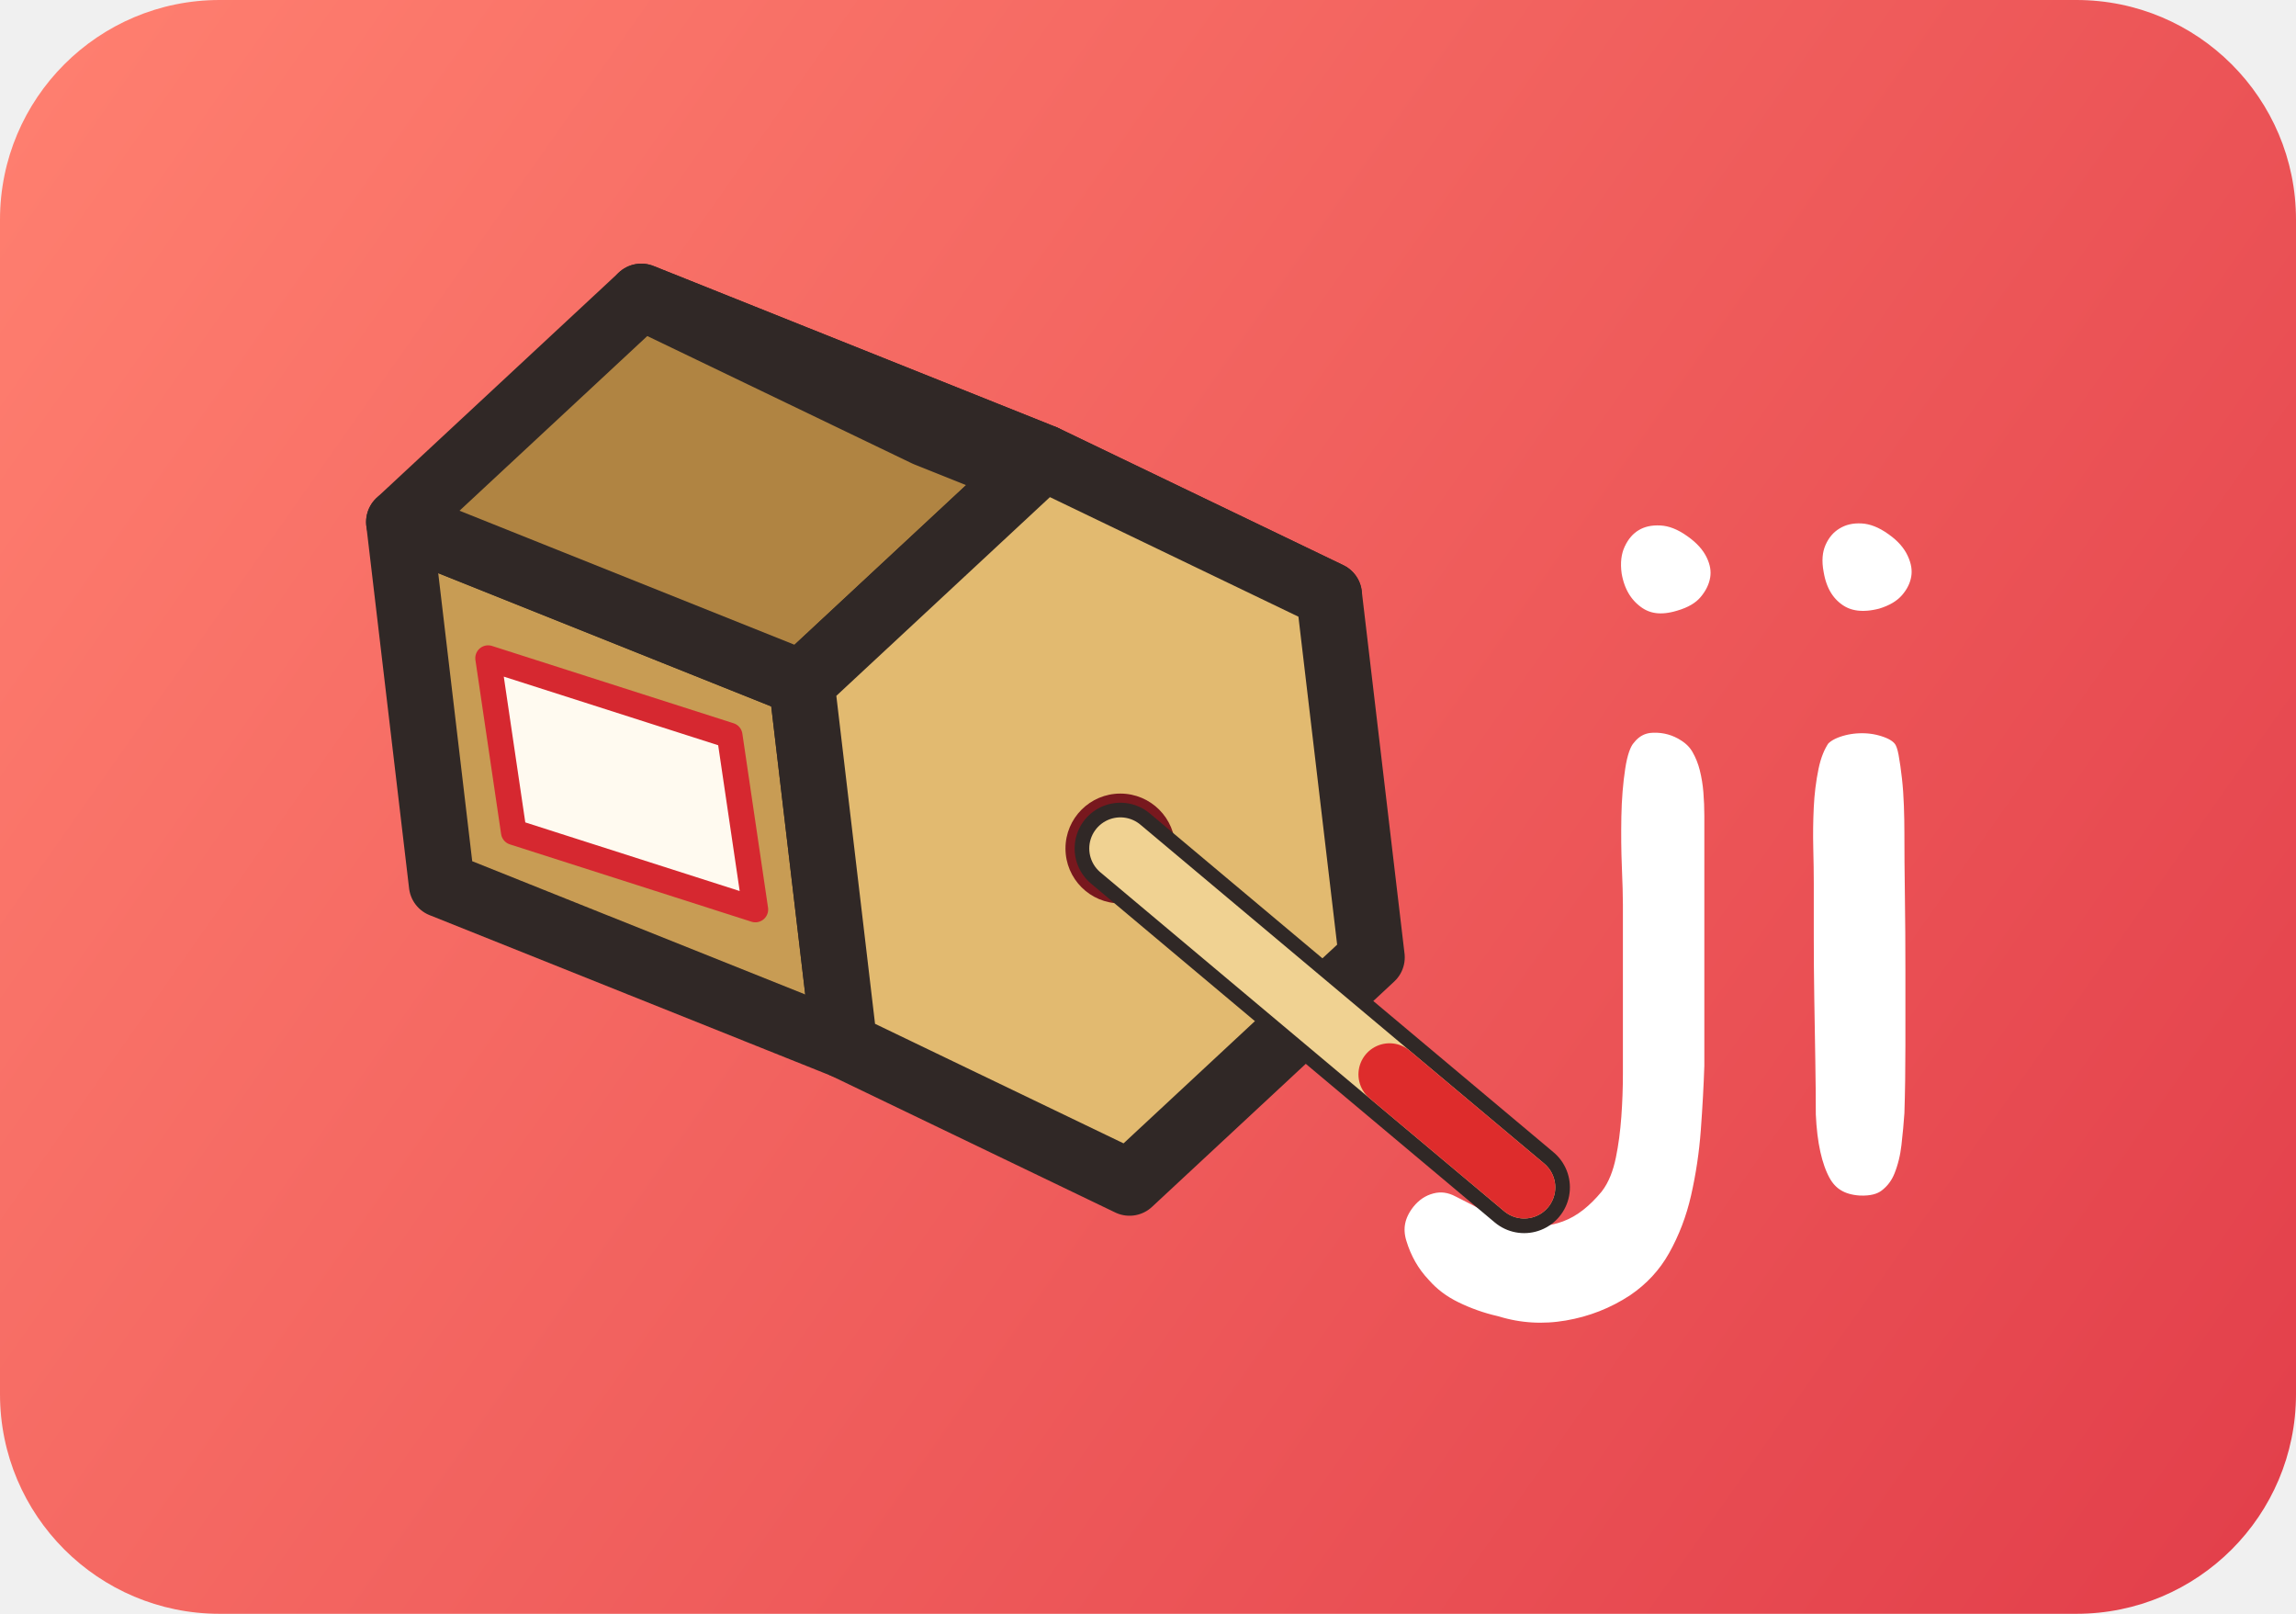
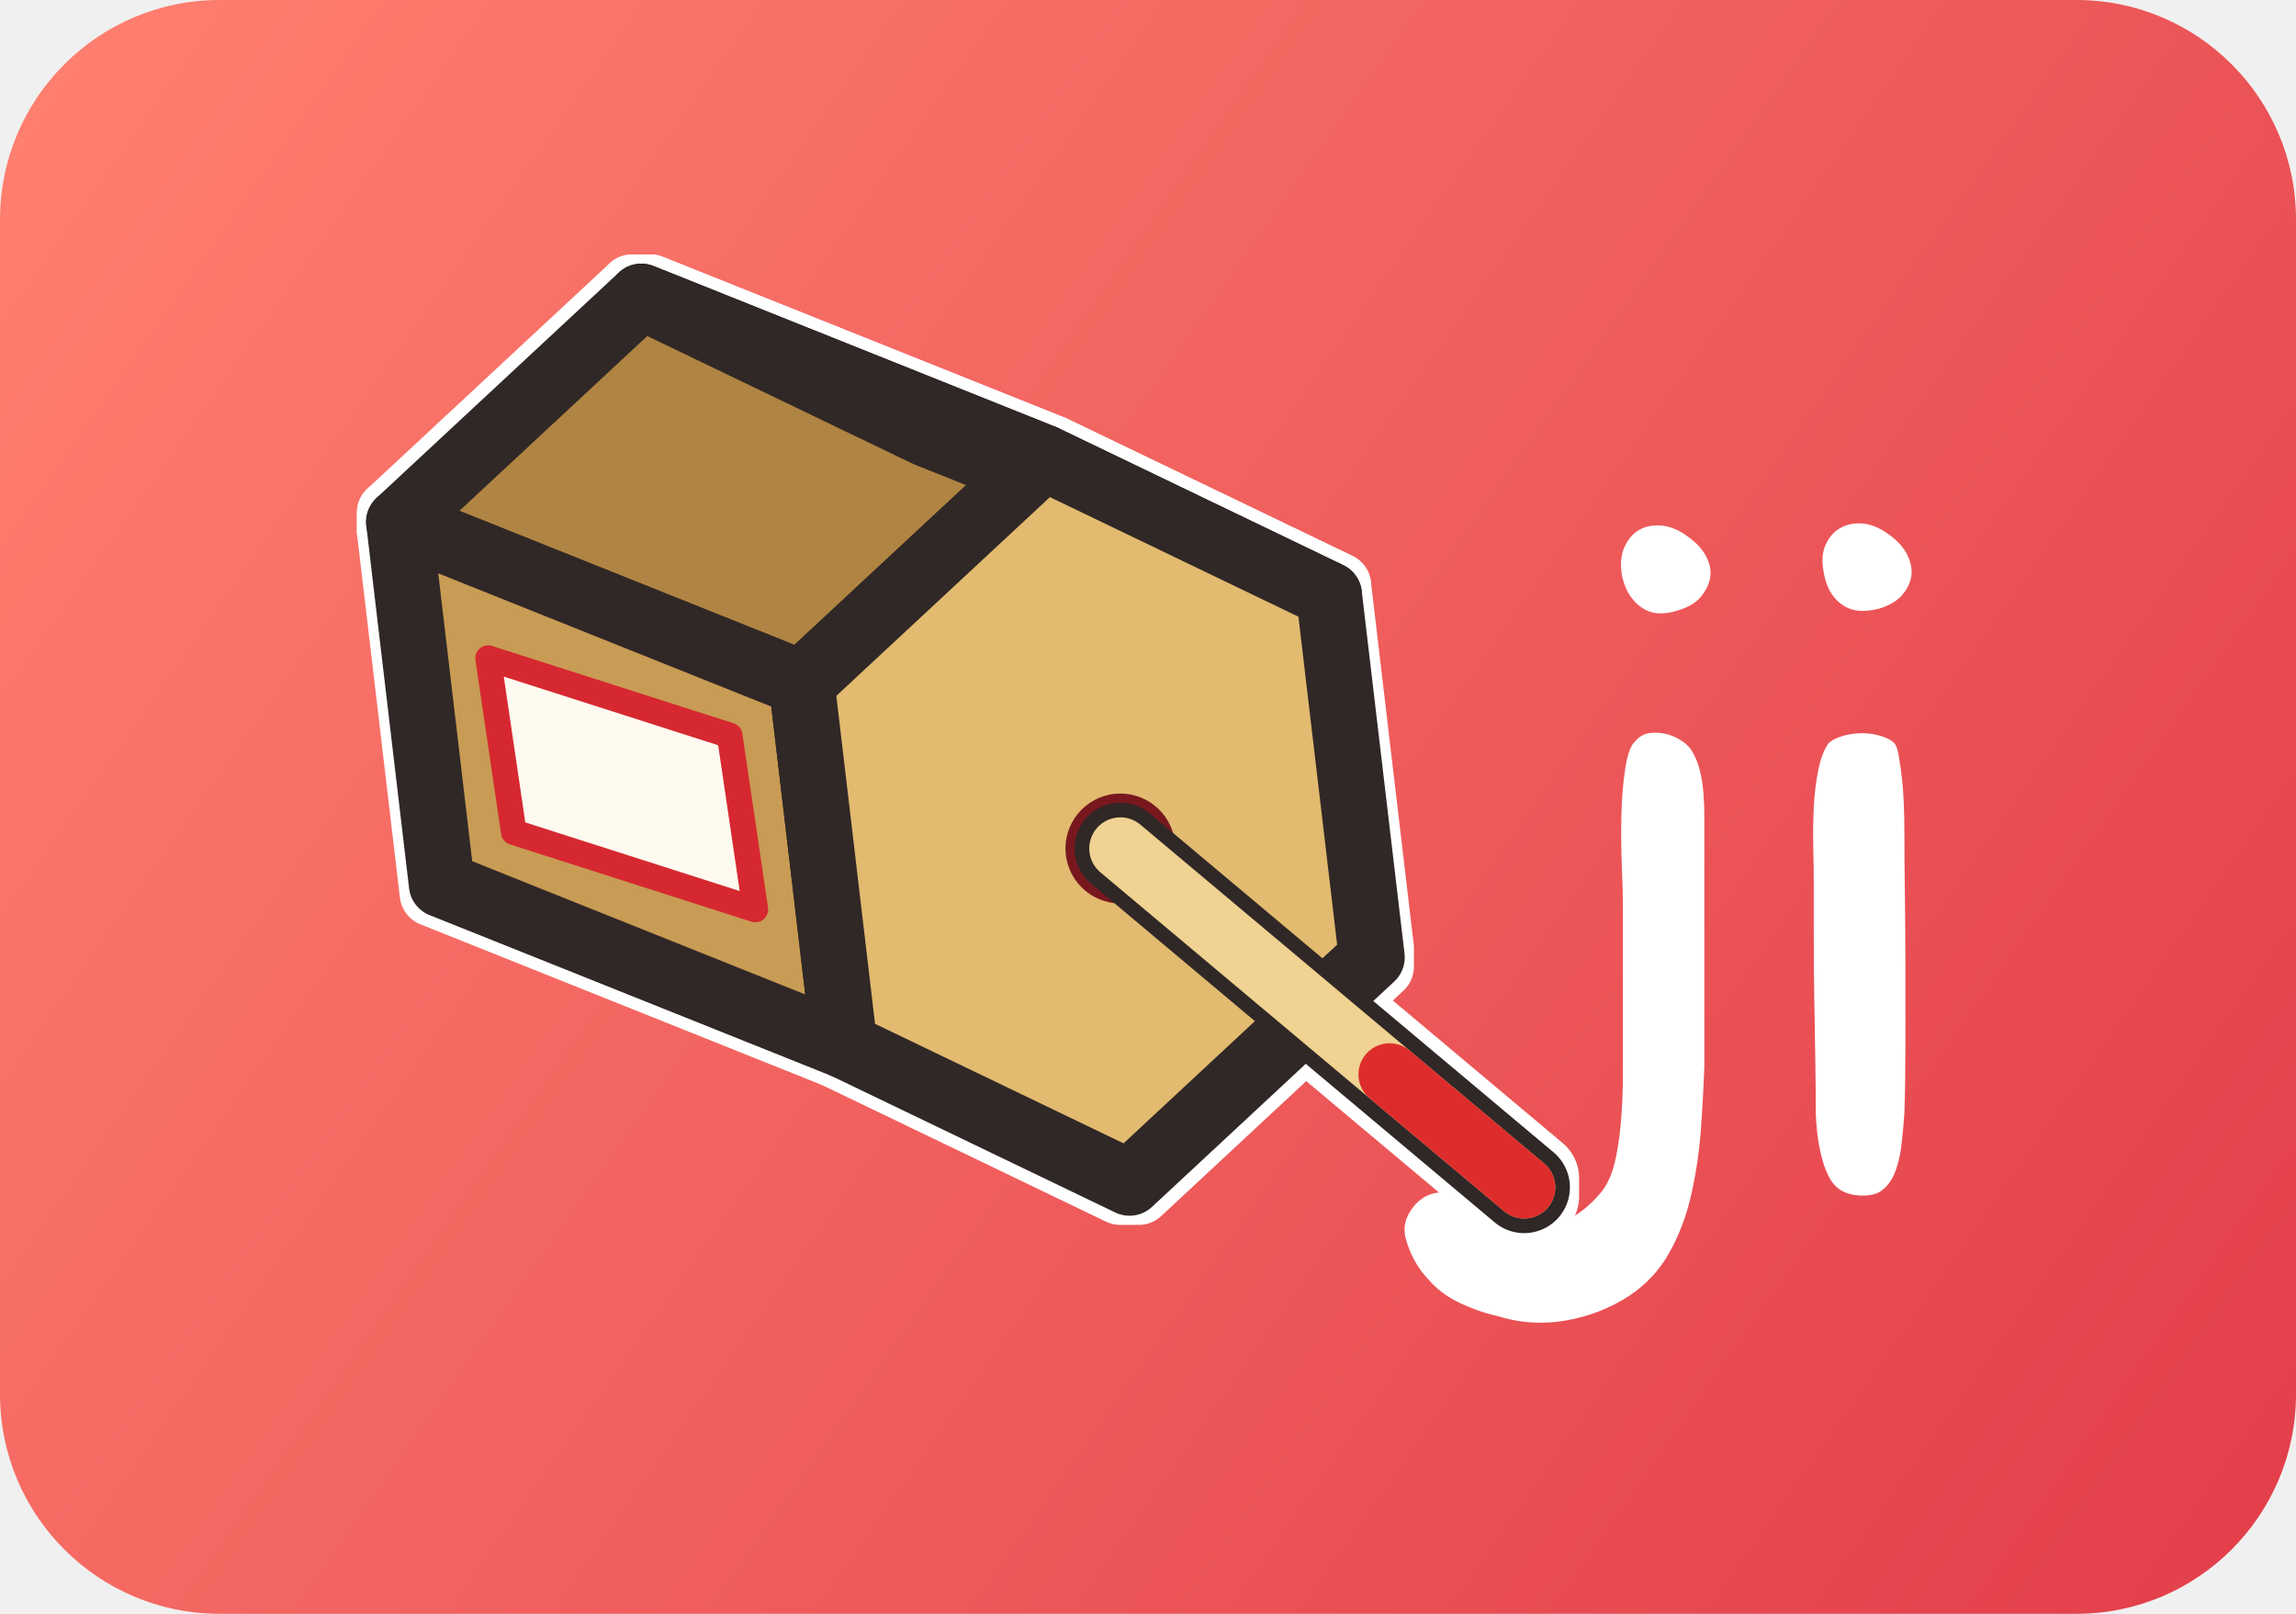
<svg xmlns="http://www.w3.org/2000/svg" viewBox="-1322.2 -484.1 2255.4 1584.9" role="img" aria-label="Qji（くじ）">
  <defs>
    <linearGradient id="g" gradientUnits="userSpaceOnUse" x1="-1322.15" y1="-484.06" x2="933.2" y2="1100.88">
      <stop offset="0" stop-color="#ff8070" />
      <stop offset="1" stop-color="#e23e4a" />
    </linearGradient>
+     <filter id="halo" x="-10%" y="-10%" width="120%" height="120%" color-interpolation-filters="sRGB">
+       <feMorphology in="SourceAlpha" operator="dilate" radius="32.4" result="grow" />
+       <feFlood flood-color="#ffffff" />
+       <feComposite in2="grow" operator="in" result="edge" />
+       <feMerge>
+         <feMergeNode in="edge" />
+         <feMergeNode in="SourceGraphic" />
+       </feMerge>
+     </filter>
  </defs>
  <rect x="-1322.2" y="-484.1" width="2255.4" height="1584.9" rx="215.7" fill="url(#g)" />
  <g fill="#ffffff" stroke="url(#g)" stroke-width="36" stroke-linejoin="round">
    <path d="M330.0 133Q300.0 142 279.0 126.5Q258.0 111 253.0 82Q250.0 61 257.5 45.0Q265.0 29 278.5 21.0Q292.0 13 310.0 14.0Q328.0 15 346.0 28Q363.0 40 370.5 55.5Q378.0 71 375.5 86.0Q373.0 101 362.0 114.0Q351.0 127 330.0 133ZM370.0 317Q370.0 329 370.0 362.0Q370.0 395 370.0 433.5Q370.0 472 370.0 508.0Q370.0 544 370.0 563Q369.0 593 366.5 627.0Q364.0 661 356.5 694.0Q349.0 727 333.0 755.5Q317.0 784 289.0 803Q257.0 824 219.0 830.5Q181.0 837 145.0 826Q123.0 821 102.5 811.0Q82.0 801 68.0 785Q50.0 766 42.0 739.5Q34.0 713 52.0 690Q64.0 675 81.5 670.5Q99.0 666 116.0 675Q132.0 683 147.0 691.0Q162.0 699 177.0 701.5Q192.0 704 207.0 698.5Q222.0 693 237.0 675Q244.0 666 247.5 649.0Q251.0 632 252.5 611.5Q254.0 591 254.0 570.5Q254.0 550 254.0 534Q254.0 512 254.0 496.5Q254.0 481 254.0 467.5Q254.0 454 254.0 439.5Q254.0 425 254.0 404Q254.0 392 253.0 368.0Q252.0 344 252.5 317.5Q253.0 291 256.5 268.0Q260.0 245 268.0 235Q281.0 218 301.5 217.5Q322.0 217 339.0 228Q350.0 235 356.0 245.5Q362.0 256 365.0 268.0Q368.0 280 369.0 292.5Q370.0 305 370.0 317Z" />
    <path d="M566.512 333Q566.512 361 567.012 396.0Q567.512 431 567.512 468.5Q567.512 506 567.512 542.5Q567.512 579 566.512 610Q565.512 625 563.512 642.5Q561.512 660 555.512 675.0Q549.512 690 537.012 699.5Q524.512 709 503.512 708Q472.512 706 459.012 681.0Q445.512 656 443.512 611Q443.512 588 443.012 558.0Q442.512 528 442.012 497.0Q441.512 466 441.512 436.5Q441.512 407 441.512 383Q441.512 369 441.012 349.0Q440.512 329 441.512 308.0Q442.512 287 446.512 267.5Q450.512 248 459.512 235Q466.512 227 479.512 222.5Q492.512 218 507.012 218.0Q521.512 218 535.012 223.0Q548.512 228 554.512 237Q558.512 243 560.512 254.0Q562.512 265 564.012 278.5Q565.512 292 566.012 306.5Q566.512 321 566.512 333ZM528.512 131Q497.512 139 477.012 124.5Q456.512 110 451.512 81Q447.512 60 454.512 44.0Q461.512 28 475.512 19.5Q489.512 11 507.512 12.0Q525.512 13 543.512 26Q560.512 38 568.012 54.0Q575.512 70 573.012 85.0Q570.512 100 559.512 112.5Q548.512 125 528.512 131Z" />
  </g>
-   <polygon points="-492.69,542.82 -534.72,186.76 -930.23,28.55 -888.2,384.61" fill="#c89c54" />
-   <path d="M-492.69 542.82L-534.72 186.76L-930.23 28.55L-888.2 384.61L-492.69 542.82L-534.72 186.76" fill="none" stroke="#302826" stroke-width="64.72" stroke-linecap="round" stroke-linejoin="round" />
-   <polygon points="-534.72,186.76 -296.72,-34.61 -692.23,-192.81 -930.23,28.55" fill="#b08442" />
-   <path d="M-534.72 186.76L-296.72 -34.61L-692.23 -192.81L-930.23 28.55L-534.72 186.76L-296.72 -34.61" fill="none" stroke="#302826" stroke-width="64.72" stroke-linecap="round" stroke-linejoin="round" />
-   <polygon points="-296.72,-34.61 -16.68,100.09 -412.2,-58.12 -692.23,-192.81" fill="#c89c54" />
-   <path d="M-296.72 -34.61L-16.68 100.09L-412.2 -58.12L-692.23 -192.81L-296.72 -34.61L-16.68 100.09" fill="none" stroke="#302826" stroke-width="64.72" stroke-linecap="round" stroke-linejoin="round" />
-   <polygon points="-580.2,409.11 -605.42,238.2 -842.73,162.26 -817.5,333.17" fill="#fffaf0" />
-   <path d="M-580.2 409.11L-605.42 238.2L-842.73 162.26L-817.5 333.17L-580.2 409.11L-605.42 238.2" fill="none" stroke="#d62830" stroke-width="25.17" stroke-linecap="round" stroke-linejoin="round" />
-   <polygon points="-212.65,677.51 -492.69,542.82 -534.72,186.76 -296.72,-34.61 -16.68,100.09 25.35,456.15" fill="#e2ba70" />
-   <path d="M-212.65 677.51L-492.69 542.82L-534.72 186.76L-296.72 -34.61L-16.68 100.09L25.35 456.15L-212.65 677.51L-492.69 542.82" fill="none" stroke="#302826" stroke-width="64.72" stroke-linecap="round" stroke-linejoin="round" />
-   <circle cx="-221.63" cy="349.19" r="53.93" fill="#78181e" />
-   <path d="M-221.63 349.19L175 682" fill="none" stroke="#302826" stroke-width="89.89" stroke-linecap="round" stroke-linejoin="round" />
-   <path d="M-221.63 349.19L175 682" fill="none" stroke="#f0d292" stroke-width="61.13" stroke-linecap="round" stroke-linejoin="round" />
-   <path d="M42.79 571.06L175 682" fill="none" stroke="#de2c2c" stroke-width="61.13" stroke-linecap="round" stroke-linejoin="round" />
+   <g filter="url(#halo)">
+     <polygon points="-492.69,542.82 -534.72,186.76 -930.23,28.55 -888.2,384.61" fill="#c89c54" />
+     <path d="M-492.69 542.82L-534.72 186.76L-930.23 28.55L-888.2 384.61L-492.69 542.82L-534.72 186.76" fill="none" stroke="#302826" stroke-width="64.72" stroke-linecap="round" stroke-linejoin="round" />
+     <polygon points="-534.72,186.76 -296.72,-34.61 -692.23,-192.81 -930.23,28.55" fill="#b08442" />
+     <path d="M-534.72 186.76L-296.72 -34.61L-692.23 -192.81L-930.23 28.55L-534.72 186.76L-296.72 -34.61" fill="none" stroke="#302826" stroke-width="64.72" stroke-linecap="round" stroke-linejoin="round" />
+     <polygon points="-296.72,-34.61 -16.68,100.09 -412.2,-58.12 -692.23,-192.81" fill="#c89c54" />
+     <path d="M-296.72 -34.61L-16.68 100.09L-412.2 -58.12L-692.23 -192.81L-296.72 -34.61L-16.68 100.09" fill="none" stroke="#302826" stroke-width="64.72" stroke-linecap="round" stroke-linejoin="round" />
+     <polygon points="-580.2,409.11 -605.42,238.2 -842.73,162.26 -817.5,333.17" fill="#fffaf0" />
+     <path d="M-580.2 409.11L-605.42 238.2L-842.73 162.26L-817.5 333.17L-580.2 409.11L-605.42 238.2" fill="none" stroke="#d62830" stroke-width="25.17" stroke-linecap="round" stroke-linejoin="round" />
+     <polygon points="-212.65,677.51 -492.69,542.82 -534.72,186.76 -296.72,-34.61 -16.68,100.09 25.35,456.15" fill="#e2ba70" />
+     <path d="M-212.65 677.51L-492.69 542.82L-534.72 186.76L-296.72 -34.61L-16.68 100.09L25.35 456.15L-212.65 677.51L-492.69 542.82" fill="none" stroke="#302826" stroke-width="64.72" stroke-linecap="round" stroke-linejoin="round" />
+     <circle cx="-221.63" cy="349.19" r="53.93" fill="#78181e" />
+     <path d="M-221.63 349.19L175 682" fill="none" stroke="#302826" stroke-width="89.89" stroke-linecap="round" stroke-linejoin="round" />
+     <path d="M-221.63 349.19L175 682" fill="none" stroke="#f0d292" stroke-width="61.13" stroke-linecap="round" stroke-linejoin="round" />
+     <path d="M42.79 571.06L175 682" fill="none" stroke="#de2c2c" stroke-width="61.13" stroke-linecap="round" stroke-linejoin="round" />
+   </g>
</svg>
